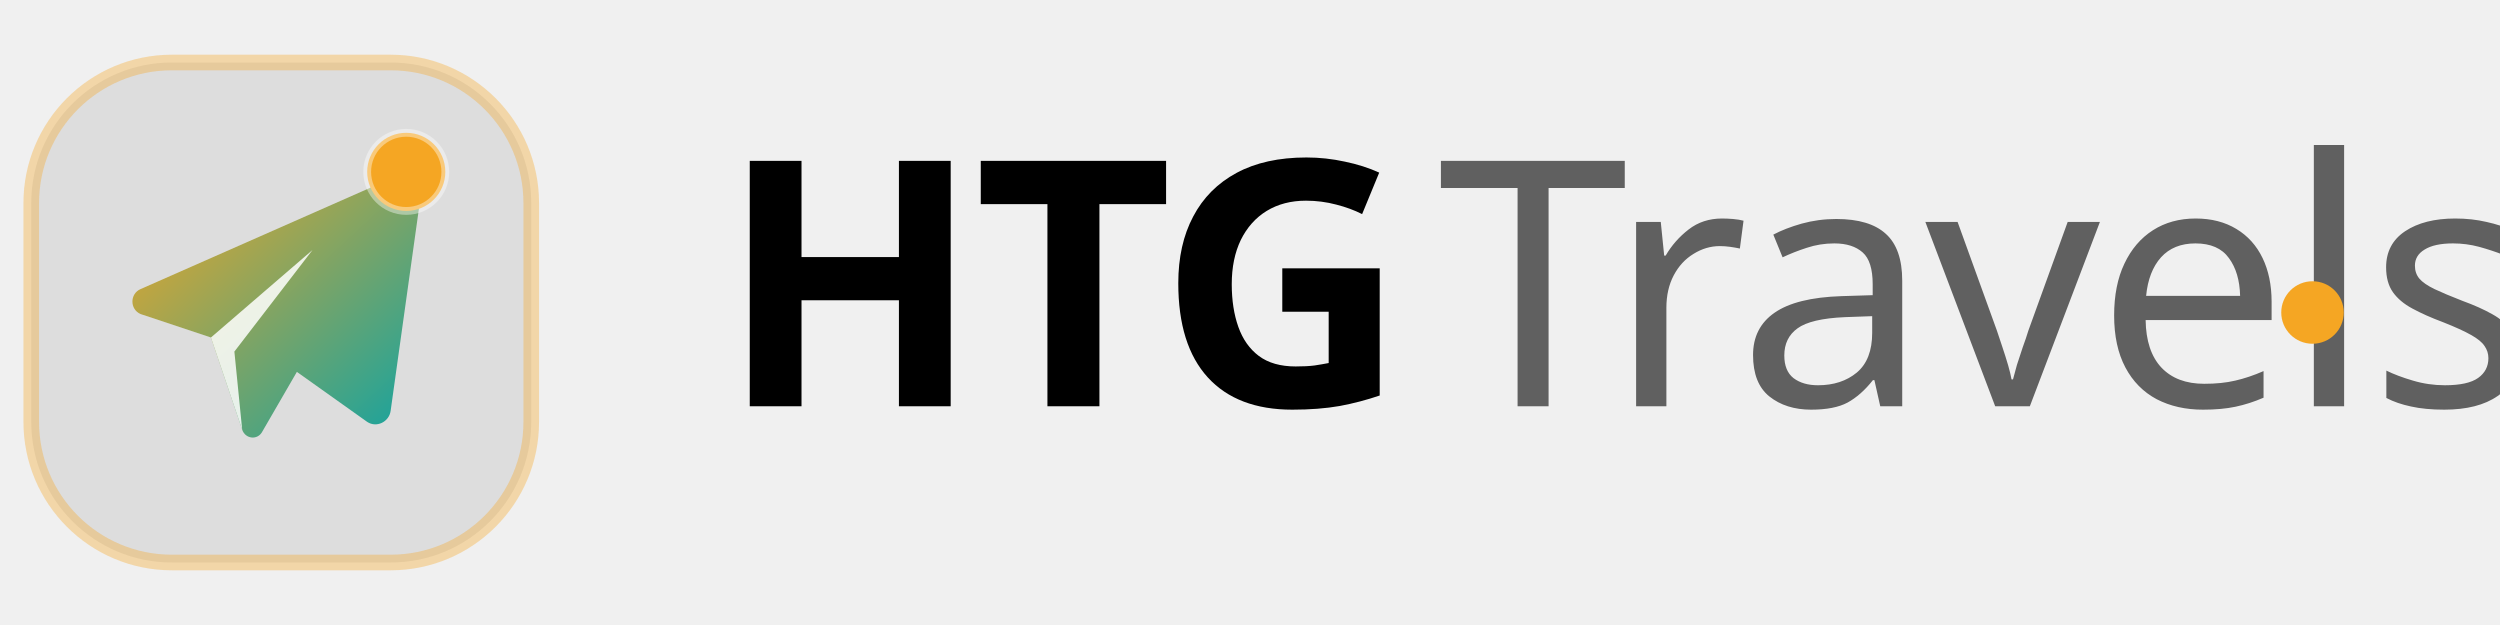
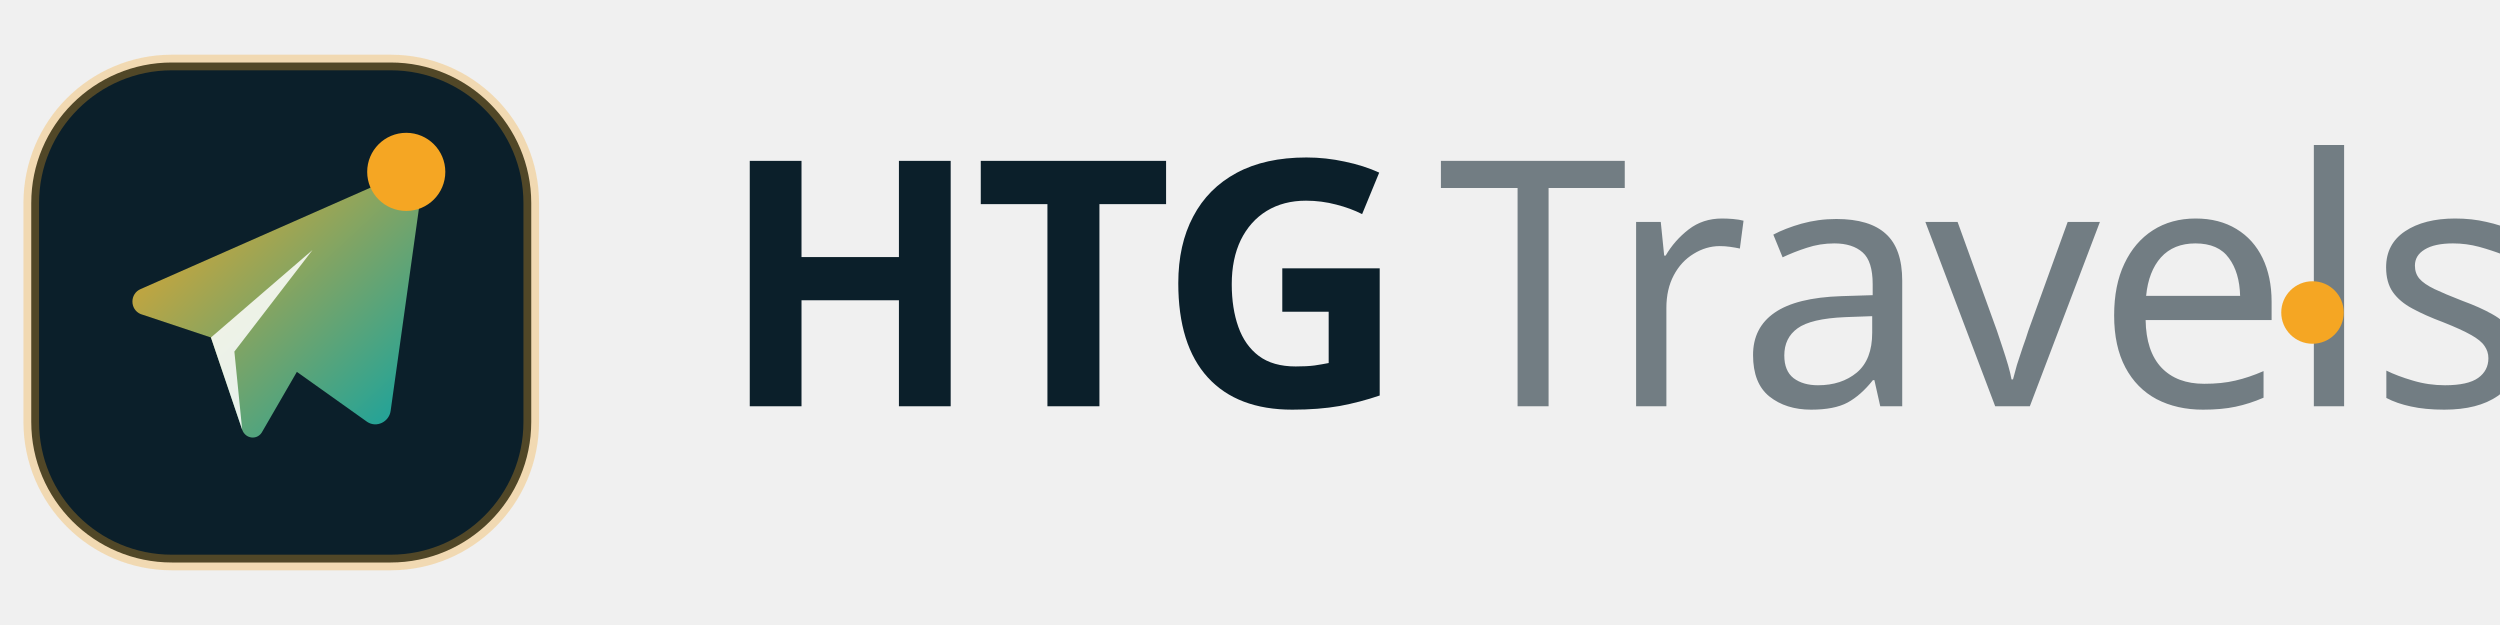
<svg xmlns="http://www.w3.org/2000/svg" width="160" height="40" viewBox="0 0 160 40" fill="none" role="img" aria-label="HTG Travels — Tickets, Visas, Insurance">
  <defs>
-     <linearGradient id="planeGrad" x1="0%" y1="0%" x2="100%" y2="100%">
+     <linearGradient id="planeGrad2" x1="0%" y1="0%" x2="100%" y2="100%">
      <stop offset="0%" stop-color="#F5A623" />
      <stop offset="100%" stop-color="#0FA3A3" />
    </linearGradient>
  </defs>
-   <rect x="2" y="4" width="32" height="32" rx="9" fill="currentColor" fill-opacity="0.08" />
-   <rect x="2" y="4" width="32" height="32" rx="9" fill="none" stroke="#F5A623" stroke-opacity="0.35" stroke-width="1" />
-   <path d="M26 11L9 18.5C8.3 18.8 8.3 19.8 9 20.1L13.5 21.6L15.5 27.5C15.7 28.1 16.5 28.2 16.8 27.6L19 23.8L23.5 27C24.1 27.4 24.9 27 25 26.3L27 12C27.1 11.2 26.5 10.7 26 11Z" fill="url(#planeGrad)" />
+   <rect x="2" y="4" width="32" height="32" rx="9" fill="#0B1F2A" />
+   <rect x="2" y="4" width="32" height="32" rx="9" fill="none" stroke="#F5A623" stroke-opacity="0.3" stroke-width="1" />
+   <path d="M26 11L9 18.5C8.3 18.8 8.3 19.8 9 20.1L13.5 21.6L15.5 27.5C15.7 28.1 16.5 28.2 16.8 27.6L19 23.8L23.5 27C24.1 27.4 24.9 27 25 26.3L27 12C27.1 11.2 26.5 10.7 26 11Z" fill="url(#planeGrad2)" />
  <path d="M13.5 21.6L20 16L15 22.5L15.5 27.5L13.5 21.6Z" fill="#FFFFFF" fill-opacity="0.85" />
  <circle cx="26" cy="11" r="2.5" fill="#F5A623" />
-   <circle cx="26" cy="11" r="2.5" fill="none" stroke="#FFFFFF" stroke-opacity="0.4" stroke-width="0.5" />
-   <text x="46" y="26" font-family="Sora, sans-serif" font-size="22" font-weight="700" fill="currentColor" letter-spacing="-0.5">HTG</text>
-   <text x="92" y="26" font-family="Sora, sans-serif" font-size="22" font-weight="400" fill="currentColor" fill-opacity="0.6" letter-spacing="-0.3">Travels</text>
+   <text x="46" y="26" font-family="Sora, sans-serif" font-size="22" font-weight="700" fill="#0B1F2A" letter-spacing="-0.5">HTG</text>
+   <text x="92" y="26" font-family="Sora, sans-serif" font-size="22" font-weight="400" fill="#0B1F2A" fill-opacity="0.55" letter-spacing="-0.3">Travels</text>
  <circle cx="148" cy="20" r="2" fill="#F5A623" />
</svg>
